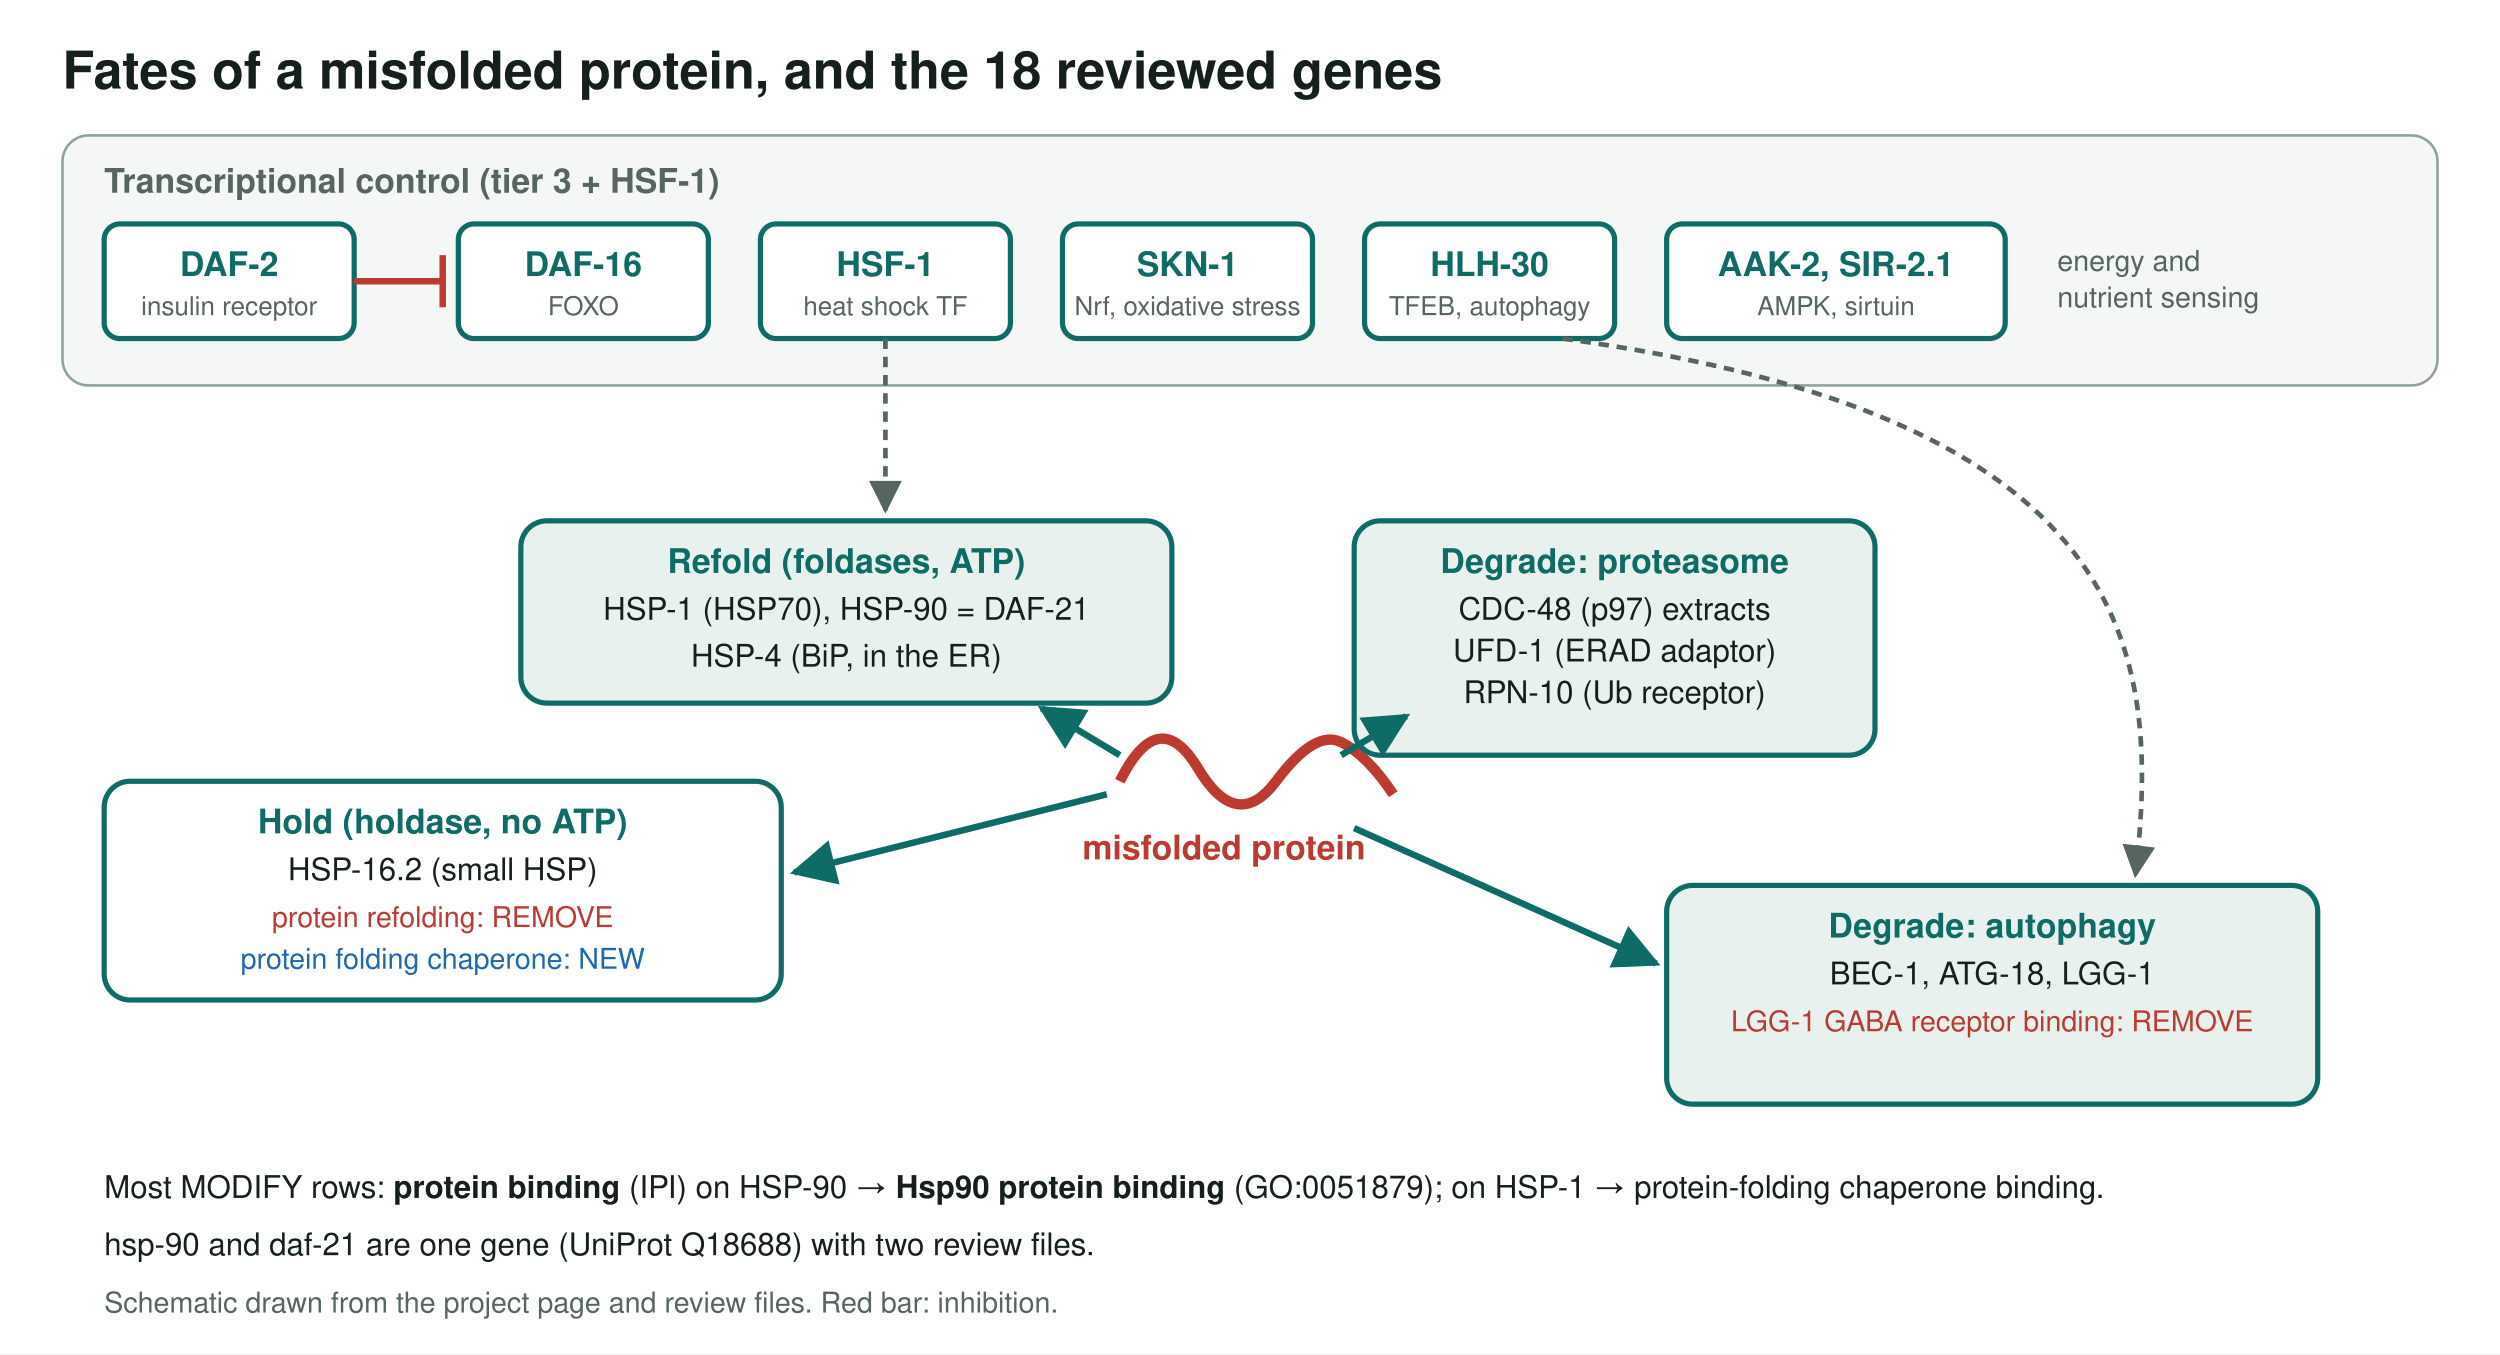
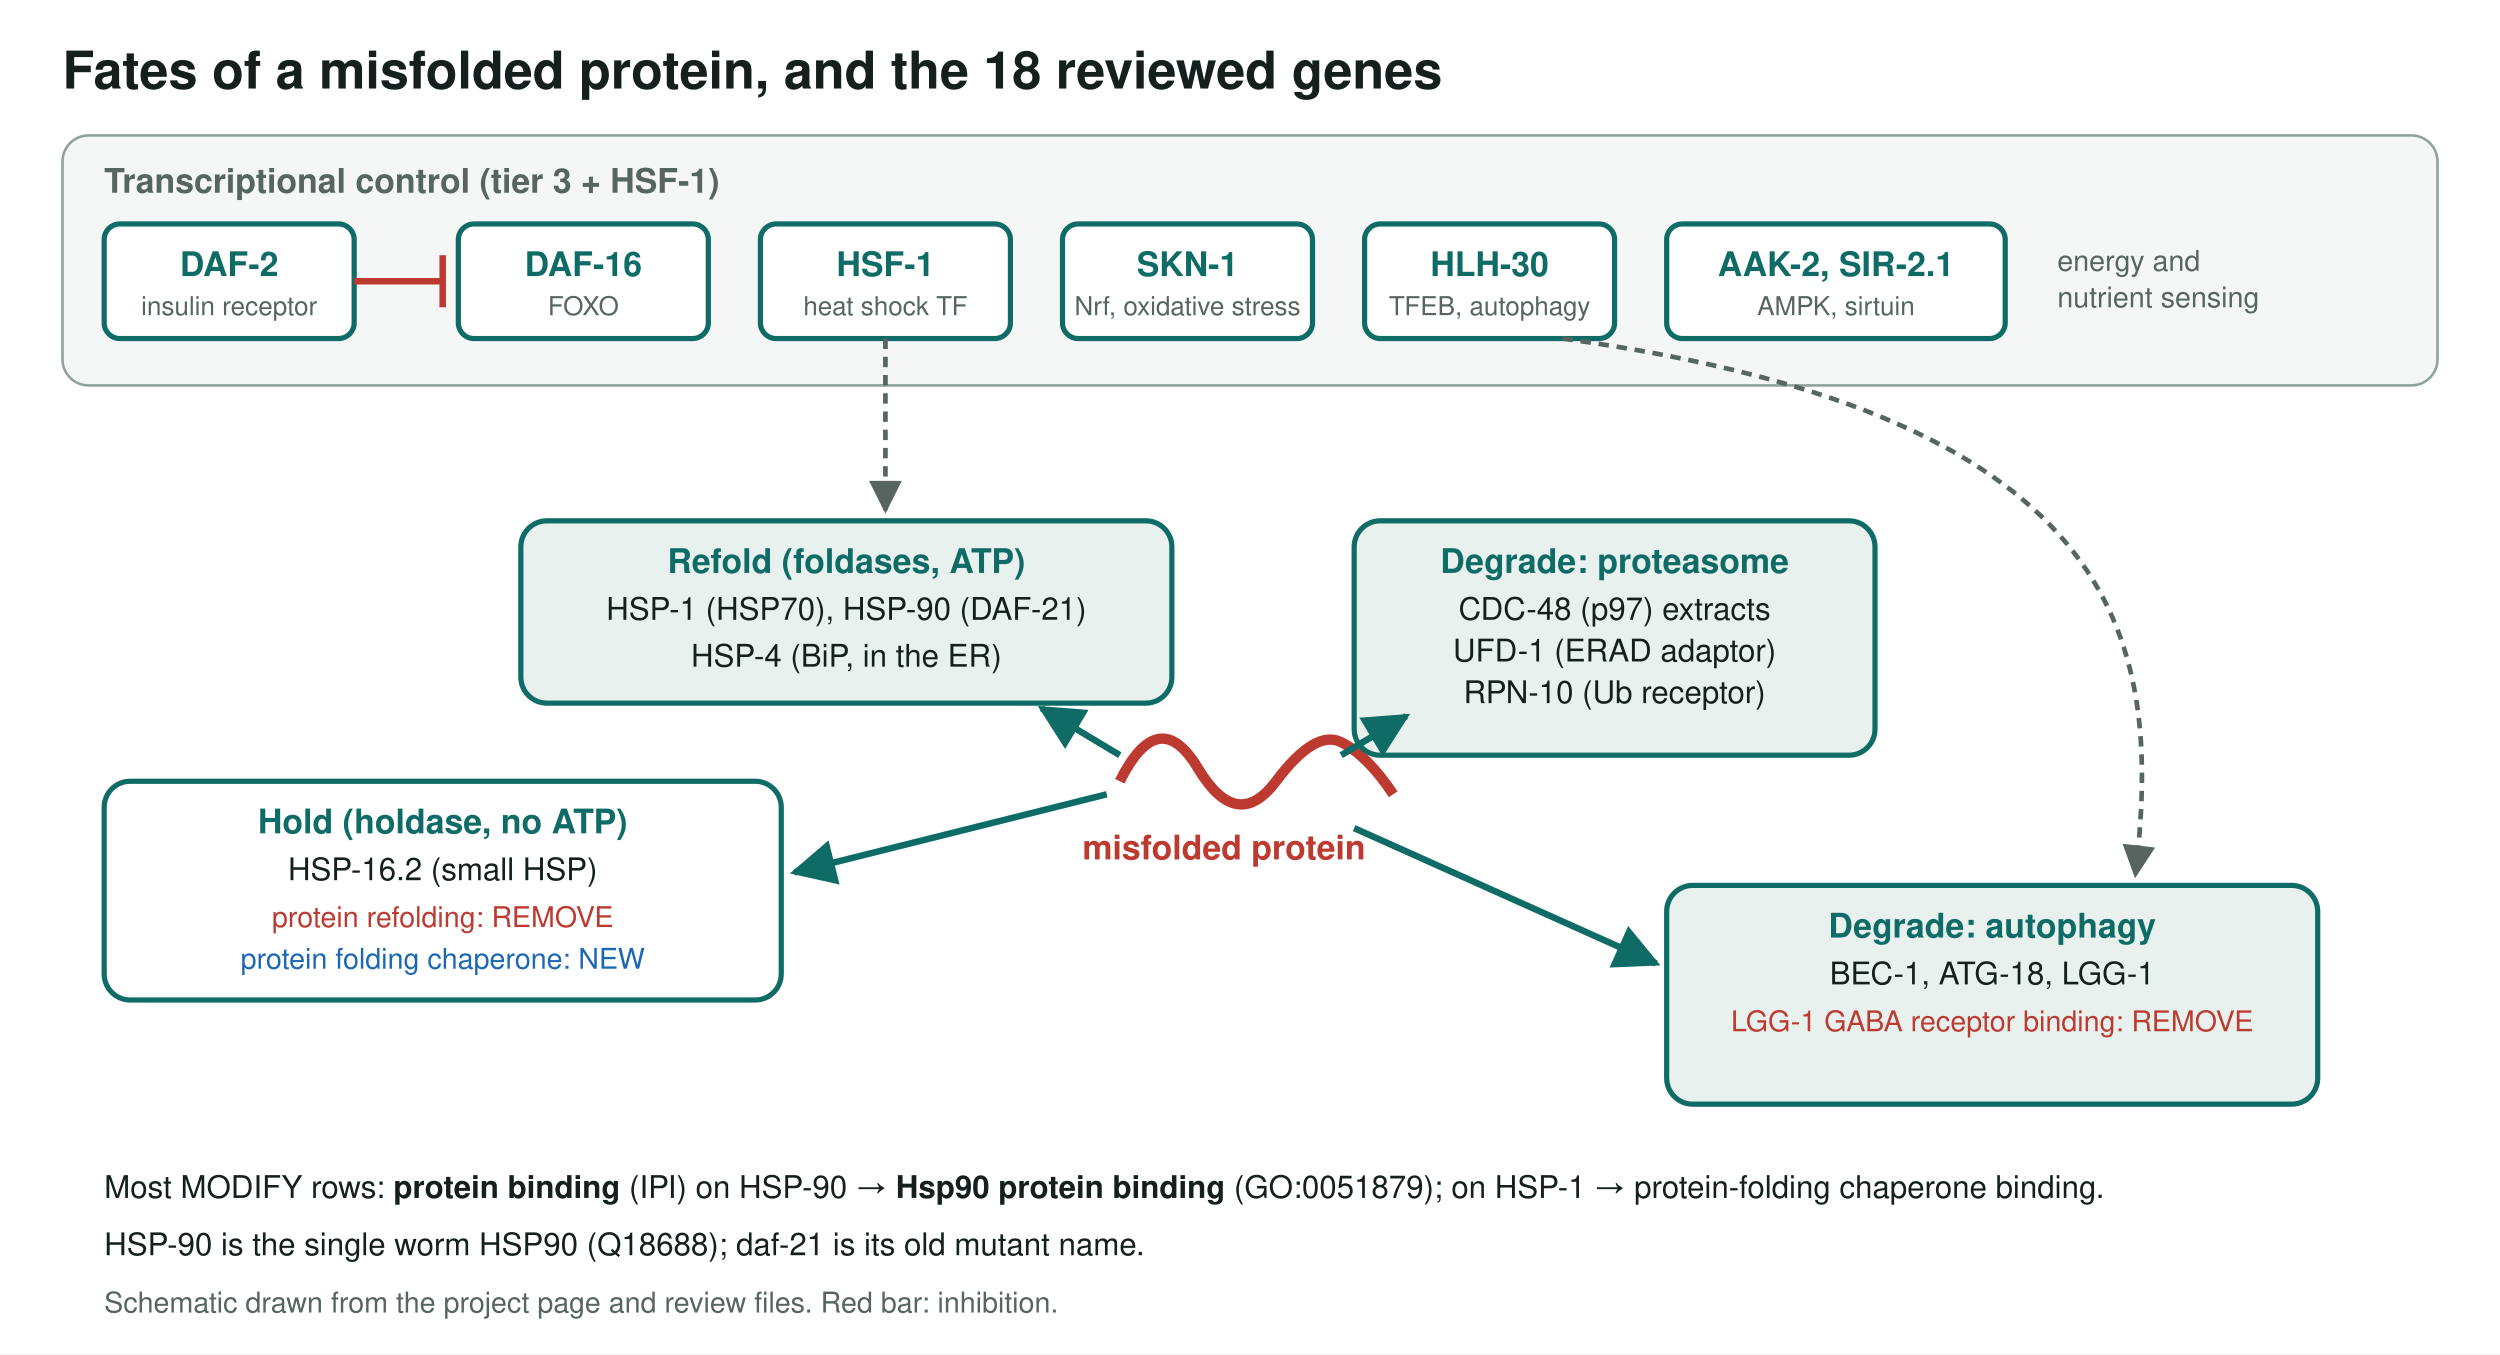
<svg xmlns="http://www.w3.org/2000/svg" viewBox="0 0 960 520" width="960" height="520" font-family="Helvetica, Arial, sans-serif">
  <rect width="960" height="520" fill="#ffffff" />
  <defs>
    <marker id="a" viewBox="0 0 10 10" refX="9" refY="5" markerWidth="7" markerHeight="7" orient="auto">
      <path d="M0,0 L10,5 L0,10 z" fill="#0e6b66" />
    </marker>
    <marker id="m" viewBox="0 0 10 10" refX="9" refY="5" markerWidth="7" markerHeight="7" orient="auto">
      <path d="M0,0 L10,5 L0,10 z" fill="#56655f" />
    </marker>
  </defs>
  <text x="24" y="34" font-size="20" font-weight="bold" fill="#15201e">Fates of a misfolded protein, and the 18 reviewed genes</text>
  <rect x="24" y="52" width="912" height="96" rx="10" fill="#f4f7f6" stroke="#8fa39c" />
  <text x="40" y="74" font-size="13" font-weight="bold" fill="#56655f">Transcriptional control (tier 3 + HSF-1)</text>
  <rect x="40" y="86" width="96" height="44" rx="6" fill="#ffffff" stroke="#0e6b66" stroke-width="2" />
  <text x="88" y="106" font-size="13" font-weight="bold" fill="#0e6b66" text-anchor="middle">DAF-2</text>
  <text x="88" y="121" font-size="10" fill="#56655f" text-anchor="middle">insulin receptor</text>
  <line x1="136" y1="108" x2="170" y2="108" stroke="#bd3a30" stroke-width="2.5" />
  <line x1="170" y1="98" x2="170" y2="118" stroke="#bd3a30" stroke-width="2.5" />
  <rect x="176" y="86" width="96" height="44" rx="6" fill="#ffffff" stroke="#0e6b66" stroke-width="2" />
  <text x="224" y="106" font-size="13" font-weight="bold" fill="#0e6b66" text-anchor="middle">DAF-16</text>
  <text x="224" y="121" font-size="10" fill="#56655f" text-anchor="middle">FOXO</text>
  <rect x="292" y="86" width="96" height="44" rx="6" fill="#ffffff" stroke="#0e6b66" stroke-width="2" />
  <text x="340" y="106" font-size="13" font-weight="bold" fill="#0e6b66" text-anchor="middle">HSF-1</text>
  <text x="340" y="121" font-size="10" fill="#56655f" text-anchor="middle">heat shock TF</text>
  <rect x="408" y="86" width="96" height="44" rx="6" fill="#ffffff" stroke="#0e6b66" stroke-width="2" />
  <text x="456" y="106" font-size="13" font-weight="bold" fill="#0e6b66" text-anchor="middle">SKN-1</text>
  <text x="456" y="121" font-size="10" fill="#56655f" text-anchor="middle">Nrf, oxidative stress</text>
  <rect x="524" y="86" width="96" height="44" rx="6" fill="#ffffff" stroke="#0e6b66" stroke-width="2" />
  <text x="572" y="106" font-size="13" font-weight="bold" fill="#0e6b66" text-anchor="middle">HLH-30</text>
  <text x="572" y="121" font-size="10" fill="#56655f" text-anchor="middle">TFEB, autophagy</text>
  <rect x="640" y="86" width="130" height="44" rx="6" fill="#ffffff" stroke="#0e6b66" stroke-width="2" />
  <text x="705" y="106" font-size="13" font-weight="bold" fill="#0e6b66" text-anchor="middle">AAK-2, SIR-2.1</text>
  <text x="705" y="121" font-size="10" fill="#56655f" text-anchor="middle">AMPK, sirtuin</text>
  <text x="790" y="104" font-size="11" fill="#56655f">energy and</text>
  <text x="790" y="118" font-size="11" fill="#56655f">nutrient sensing</text>
  <path d="M340,130 L340,196" stroke="#56655f" stroke-width="1.8" stroke-dasharray="4 3" marker-end="url(#m)" />
  <path d="M600,130 C820,160 830,250 820,336" fill="none" stroke="#56655f" stroke-width="1.8" stroke-dasharray="4 3" marker-end="url(#m)" />
  <path d="M430,300 q15,-30 30,-5 t30,5 t25,-15 t20,20" fill="none" stroke="#bd3a30" stroke-width="4" />
  <text x="470" y="330" font-size="13" font-weight="bold" fill="#bd3a30" text-anchor="middle">misfolded protein</text>
  <rect x="200" y="200" width="250" height="70" rx="10" fill="#e8f1ee" stroke="#0e6b66" stroke-width="2" />
  <text x="325" y="220" font-size="13" font-weight="bold" fill="#0e6b66" text-anchor="middle">Refold (foldases, ATP)</text>
-   <text x="325" y="238" font-size="12" fill="#15201e" text-anchor="middle">HSP-1 (HSP70), HSP-90 = DAF-21</text>
+   <text x="325" y="238" font-size="12" fill="#15201e" text-anchor="middle">HSP-1 (HSP70), HSP-90 (DAF-21)</text>
  <text x="325" y="256" font-size="12" fill="#15201e" text-anchor="middle">HSP-4 (BiP, in the ER)</text>
  <path d="M430,290 L400,272" stroke="#0e6b66" stroke-width="2.5" marker-end="url(#a)" />
  <rect x="40" y="300" width="260" height="84" rx="10" fill="#ffffff" stroke="#0e6b66" stroke-width="2" />
  <text x="170" y="320" font-size="13" font-weight="bold" fill="#0e6b66" text-anchor="middle">Hold (holdase, no ATP)</text>
  <text x="170" y="338" font-size="12" fill="#15201e" text-anchor="middle">HSP-16.2 (small HSP)</text>
  <text x="170" y="356" font-size="11" fill="#bd3a30" text-anchor="middle">protein refolding: REMOVE</text>
  <text x="170" y="372" font-size="11" fill="#1d68b3" text-anchor="middle">protein folding chaperone: NEW</text>
  <path d="M425,305 L305,335" stroke="#0e6b66" stroke-width="2.5" marker-end="url(#a)" />
  <rect x="520" y="200" width="200" height="90" rx="10" fill="#e8f1ee" stroke="#0e6b66" stroke-width="2" />
  <text x="620" y="220" font-size="13" font-weight="bold" fill="#0e6b66" text-anchor="middle">Degrade: proteasome</text>
  <text x="620" y="238" font-size="12" fill="#15201e" text-anchor="middle">CDC-48 (p97) extracts</text>
  <text x="620" y="254" font-size="12" fill="#15201e" text-anchor="middle">UFD-1 (ERAD adaptor)</text>
  <text x="620" y="270" font-size="12" fill="#15201e" text-anchor="middle">RPN-10 (Ub receptor)</text>
  <path d="M515,290 L540,275" stroke="#0e6b66" stroke-width="2.5" marker-end="url(#a)" />
  <rect x="640" y="340" width="250" height="84" rx="10" fill="#e8f1ee" stroke="#0e6b66" stroke-width="2" />
  <text x="765" y="360" font-size="13" font-weight="bold" fill="#0e6b66" text-anchor="middle">Degrade: autophagy</text>
  <text x="765" y="378" font-size="12" fill="#15201e" text-anchor="middle">BEC-1, ATG-18, LGG-1</text>
  <text x="765" y="396" font-size="11" fill="#bd3a30" text-anchor="middle">LGG-1 GABA receptor binding: REMOVE</text>
  <path d="M520,318 L636,370" stroke="#0e6b66" stroke-width="2.5" marker-end="url(#a)" />
  <text x="40" y="460" font-size="12" fill="#15201e">Most MODIFY rows: <tspan font-weight="bold">protein binding</tspan> (IPI) on HSP-90 → <tspan font-weight="bold">Hsp90 protein binding</tspan> (GO:0051879); on HSP-1 → protein-folding chaperone binding.</text>
-   <text x="40" y="482" font-size="12" fill="#15201e">hsp-90 and daf-21 are one gene (UniProt Q18688) with two review files.</text>
+   <text x="40" y="482" font-size="12" fill="#15201e">HSP-90 is the single worm HSP90 (Q18688); daf-21 is its old mutant name.</text>
  <text x="40" y="504" font-size="11" fill="#56655f">Schematic drawn from the project page and review files. Red bar: inhibition.</text>
</svg>
